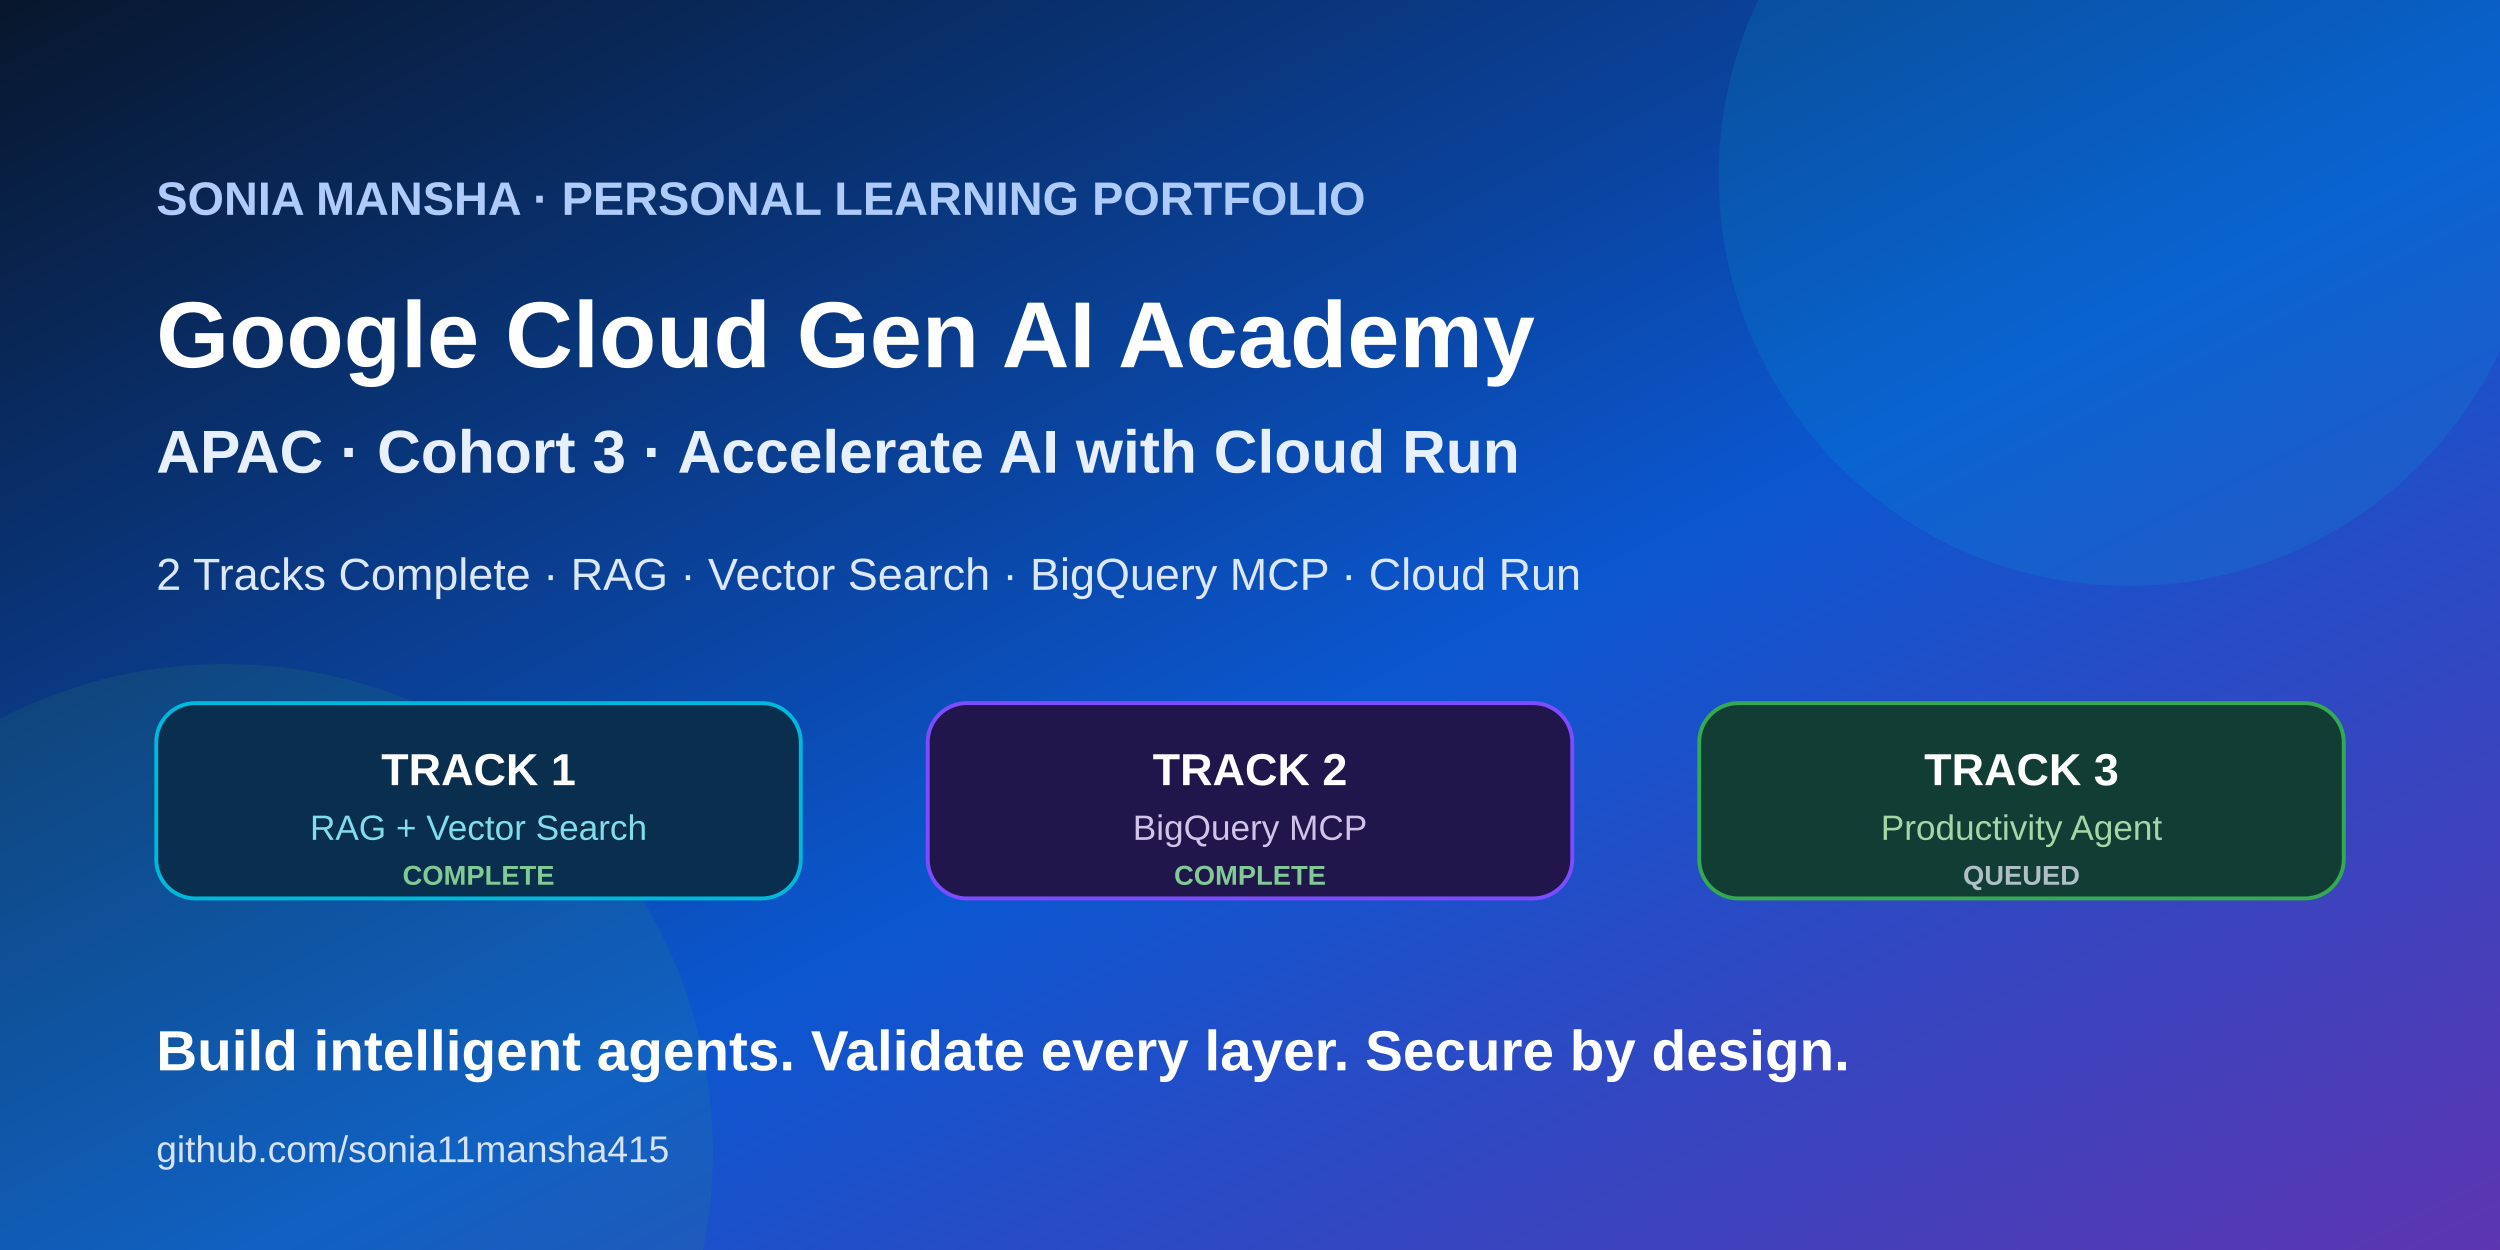
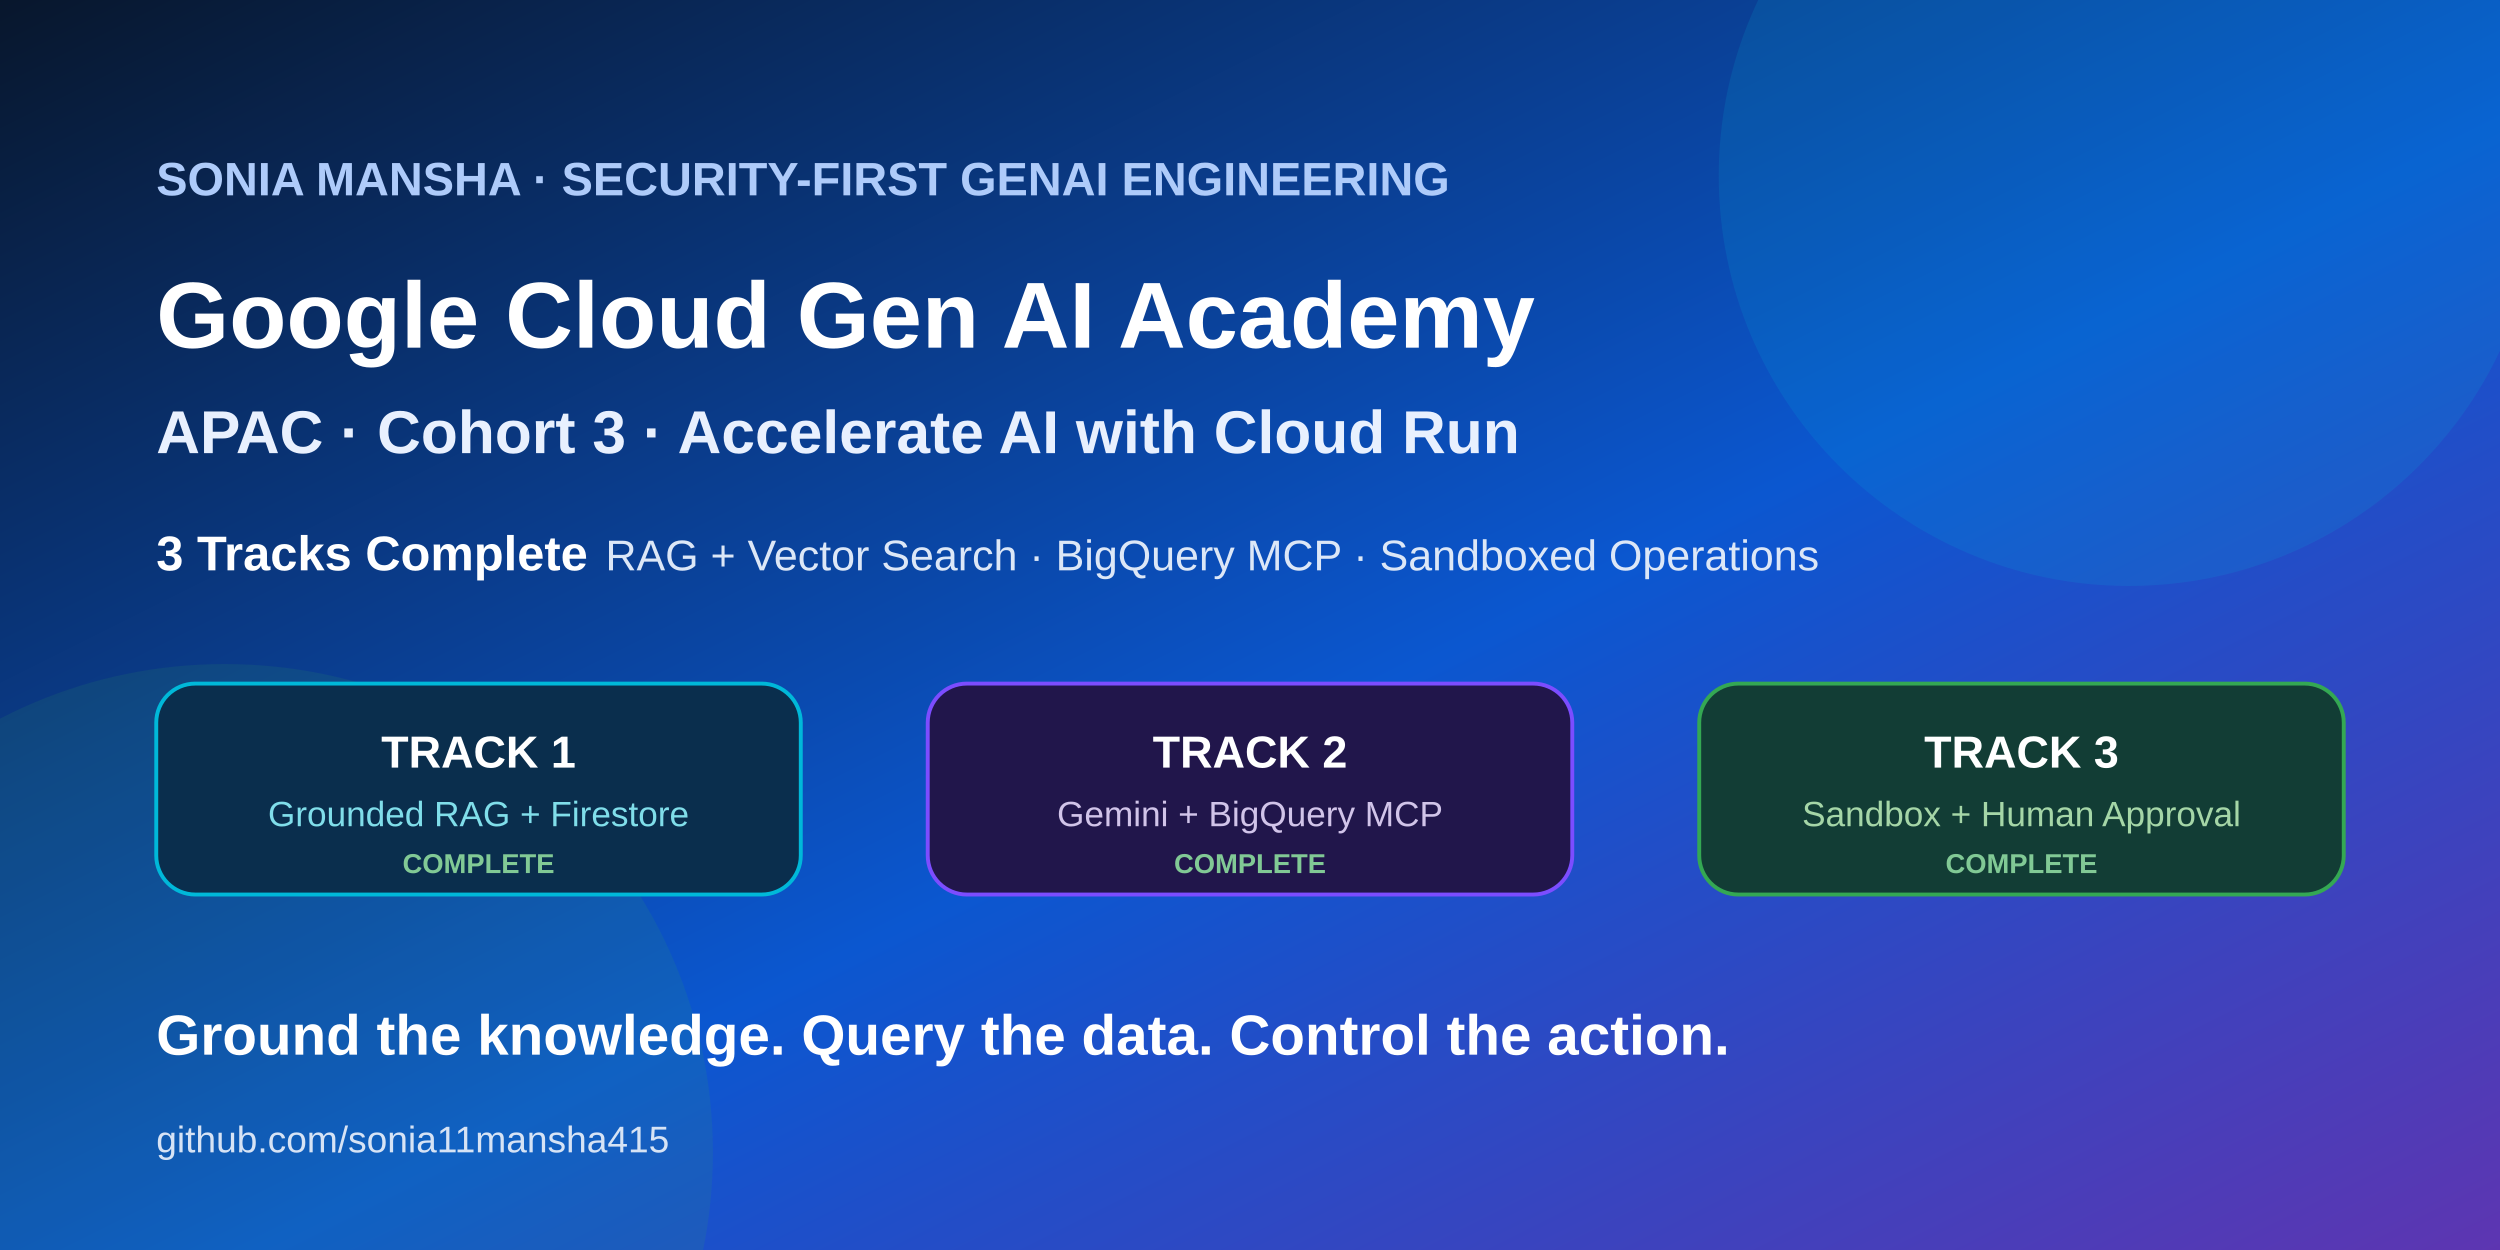
<svg xmlns="http://www.w3.org/2000/svg" width="1280" height="640" viewBox="0 0 1280 640">
  <defs>
    <linearGradient id="bg" x1="0" y1="0" x2="1" y2="1">
      <stop offset="0" stop-color="#08162B" />
      <stop offset="0.55" stop-color="#0B57D0" />
      <stop offset="1" stop-color="#5E35B1" />
    </linearGradient>
  </defs>
  <rect width="1280" height="640" fill="url(#bg)" />
  <circle cx="1090" cy="90" r="210" fill="#00B8D9" opacity=".14" />
  <circle cx="115" cy="590" r="250" fill="#34A853" opacity=".12" />
-   <text x="80" y="110" font-family="Arial, sans-serif" font-size="24" font-weight="700" fill="#AECBFA">SONIA MANSHA · PERSONAL LEARNING PORTFOLIO</text>
-   <text x="80" y="188" font-family="Arial, sans-serif" font-size="48" font-weight="800" fill="#FFFFFF">Google Cloud Gen AI Academy</text>
-   <text x="80" y="242" font-family="Arial, sans-serif" font-size="31" font-weight="700" fill="#E8F0FE">APAC · Cohort 3 · Accelerate AI with Cloud Run</text>
-   <text x="80" y="302" font-family="Arial, sans-serif" font-size="23" fill="#DCE7F7">2 Tracks Complete · RAG · Vector Search · BigQuery MCP · Cloud Run</text>
-   <rect x="80" y="360" width="330" height="100" rx="20" fill="#0A2E4D" stroke="#00B8D9" stroke-width="2" />
-   <text x="245" y="402" text-anchor="middle" font-family="Arial" font-size="23" font-weight="700" fill="#fff">TRACK 1</text>
-   <text x="245" y="430" text-anchor="middle" font-family="Arial" font-size="18" fill="#80DEEA">RAG + Vector Search</text>
-   <text x="245" y="453" text-anchor="middle" font-family="Arial" font-size="14" font-weight="700" fill="#81C995">COMPLETE</text>
-   <rect x="475" y="360" width="330" height="100" rx="20" fill="#21164B" stroke="#7C4DFF" stroke-width="2" />
-   <text x="640" y="402" text-anchor="middle" font-family="Arial" font-size="23" font-weight="700" fill="#fff">TRACK 2</text>
-   <text x="640" y="430" text-anchor="middle" font-family="Arial" font-size="18" fill="#D1C4E9">BigQuery MCP</text>
-   <text x="640" y="453" text-anchor="middle" font-family="Arial" font-size="14" font-weight="700" fill="#81C995">COMPLETE</text>
-   <rect x="870" y="360" width="330" height="100" rx="20" fill="#123D35" stroke="#34A853" stroke-width="2" />
-   <text x="1035" y="402" text-anchor="middle" font-family="Arial" font-size="23" font-weight="700" fill="#fff">TRACK 3</text>
-   <text x="1035" y="430" text-anchor="middle" font-family="Arial" font-size="18" fill="#A5D6A7">Productivity Agent</text>
-   <text x="1035" y="453" text-anchor="middle" font-family="Arial" font-size="14" font-weight="700" fill="#B0BEC5">QUEUED</text>
-   <text x="80" y="548" font-family="Arial, sans-serif" font-size="29" font-weight="700" fill="#FFFFFF">Build intelligent agents. Validate every layer. Secure by design.</text>
-   <text x="80" y="595" font-family="Arial, sans-serif" font-size="19" fill="#D6E3F5">github.com/sonia11mansha415</text>
+   <text x="80" y="100" font-family="Arial, sans-serif" font-size="24" font-weight="700" fill="#AECBFA">SONIA MANSHA · SECURITY-FIRST GENAI ENGINEERING</text>
+   <text x="80" y="178" font-family="Arial, sans-serif" font-size="48" font-weight="800" fill="#FFFFFF">Google Cloud Gen AI Academy</text>
+   <text x="80" y="232" font-family="Arial, sans-serif" font-size="31" font-weight="700" fill="#E8F0FE">APAC · Cohort 3 · Accelerate AI with Cloud Run</text>
+   <text x="80" y="292" font-family="Arial, sans-serif" font-size="25" font-weight="700" fill="#FFFFFF">3 Tracks Complete</text>
+   <text x="310" y="292" font-family="Arial, sans-serif" font-size="22" fill="#DCE7F7">RAG + Vector Search · BigQuery MCP · Sandboxed Operations</text>
+   <rect x="80" y="350" width="330" height="108" rx="20" fill="#0A2E4D" stroke="#00B8D9" stroke-width="2" />
+   <text x="245" y="393" text-anchor="middle" font-family="Arial" font-size="23" font-weight="700" fill="#fff">TRACK 1</text>
+   <text x="245" y="423" text-anchor="middle" font-family="Arial" font-size="18" fill="#80DEEA">Grounded RAG + Firestore</text>
+   <text x="245" y="447" text-anchor="middle" font-family="Arial" font-size="14" font-weight="700" fill="#81C995">COMPLETE</text>
+   <rect x="475" y="350" width="330" height="108" rx="20" fill="#21164B" stroke="#7C4DFF" stroke-width="2" />
+   <text x="640" y="393" text-anchor="middle" font-family="Arial" font-size="23" font-weight="700" fill="#fff">TRACK 2</text>
+   <text x="640" y="423" text-anchor="middle" font-family="Arial" font-size="18" fill="#D1C4E9">Gemini + BigQuery MCP</text>
+   <text x="640" y="447" text-anchor="middle" font-family="Arial" font-size="14" font-weight="700" fill="#81C995">COMPLETE</text>
+   <rect x="870" y="350" width="330" height="108" rx="20" fill="#123D35" stroke="#34A853" stroke-width="2" />
+   <text x="1035" y="393" text-anchor="middle" font-family="Arial" font-size="23" font-weight="700" fill="#fff">TRACK 3</text>
+   <text x="1035" y="423" text-anchor="middle" font-family="Arial" font-size="18" fill="#A5D6A7">Sandbox + Human Approval</text>
+   <text x="1035" y="447" text-anchor="middle" font-family="Arial" font-size="14" font-weight="700" fill="#81C995">COMPLETE</text>
+   <text x="80" y="540" font-family="Arial, sans-serif" font-size="29" font-weight="700" fill="#FFFFFF">Ground the knowledge. Query the data. Control the action.</text>
+   <text x="80" y="590" font-family="Arial, sans-serif" font-size="19" fill="#D6E3F5">github.com/sonia11mansha415</text>
</svg>
